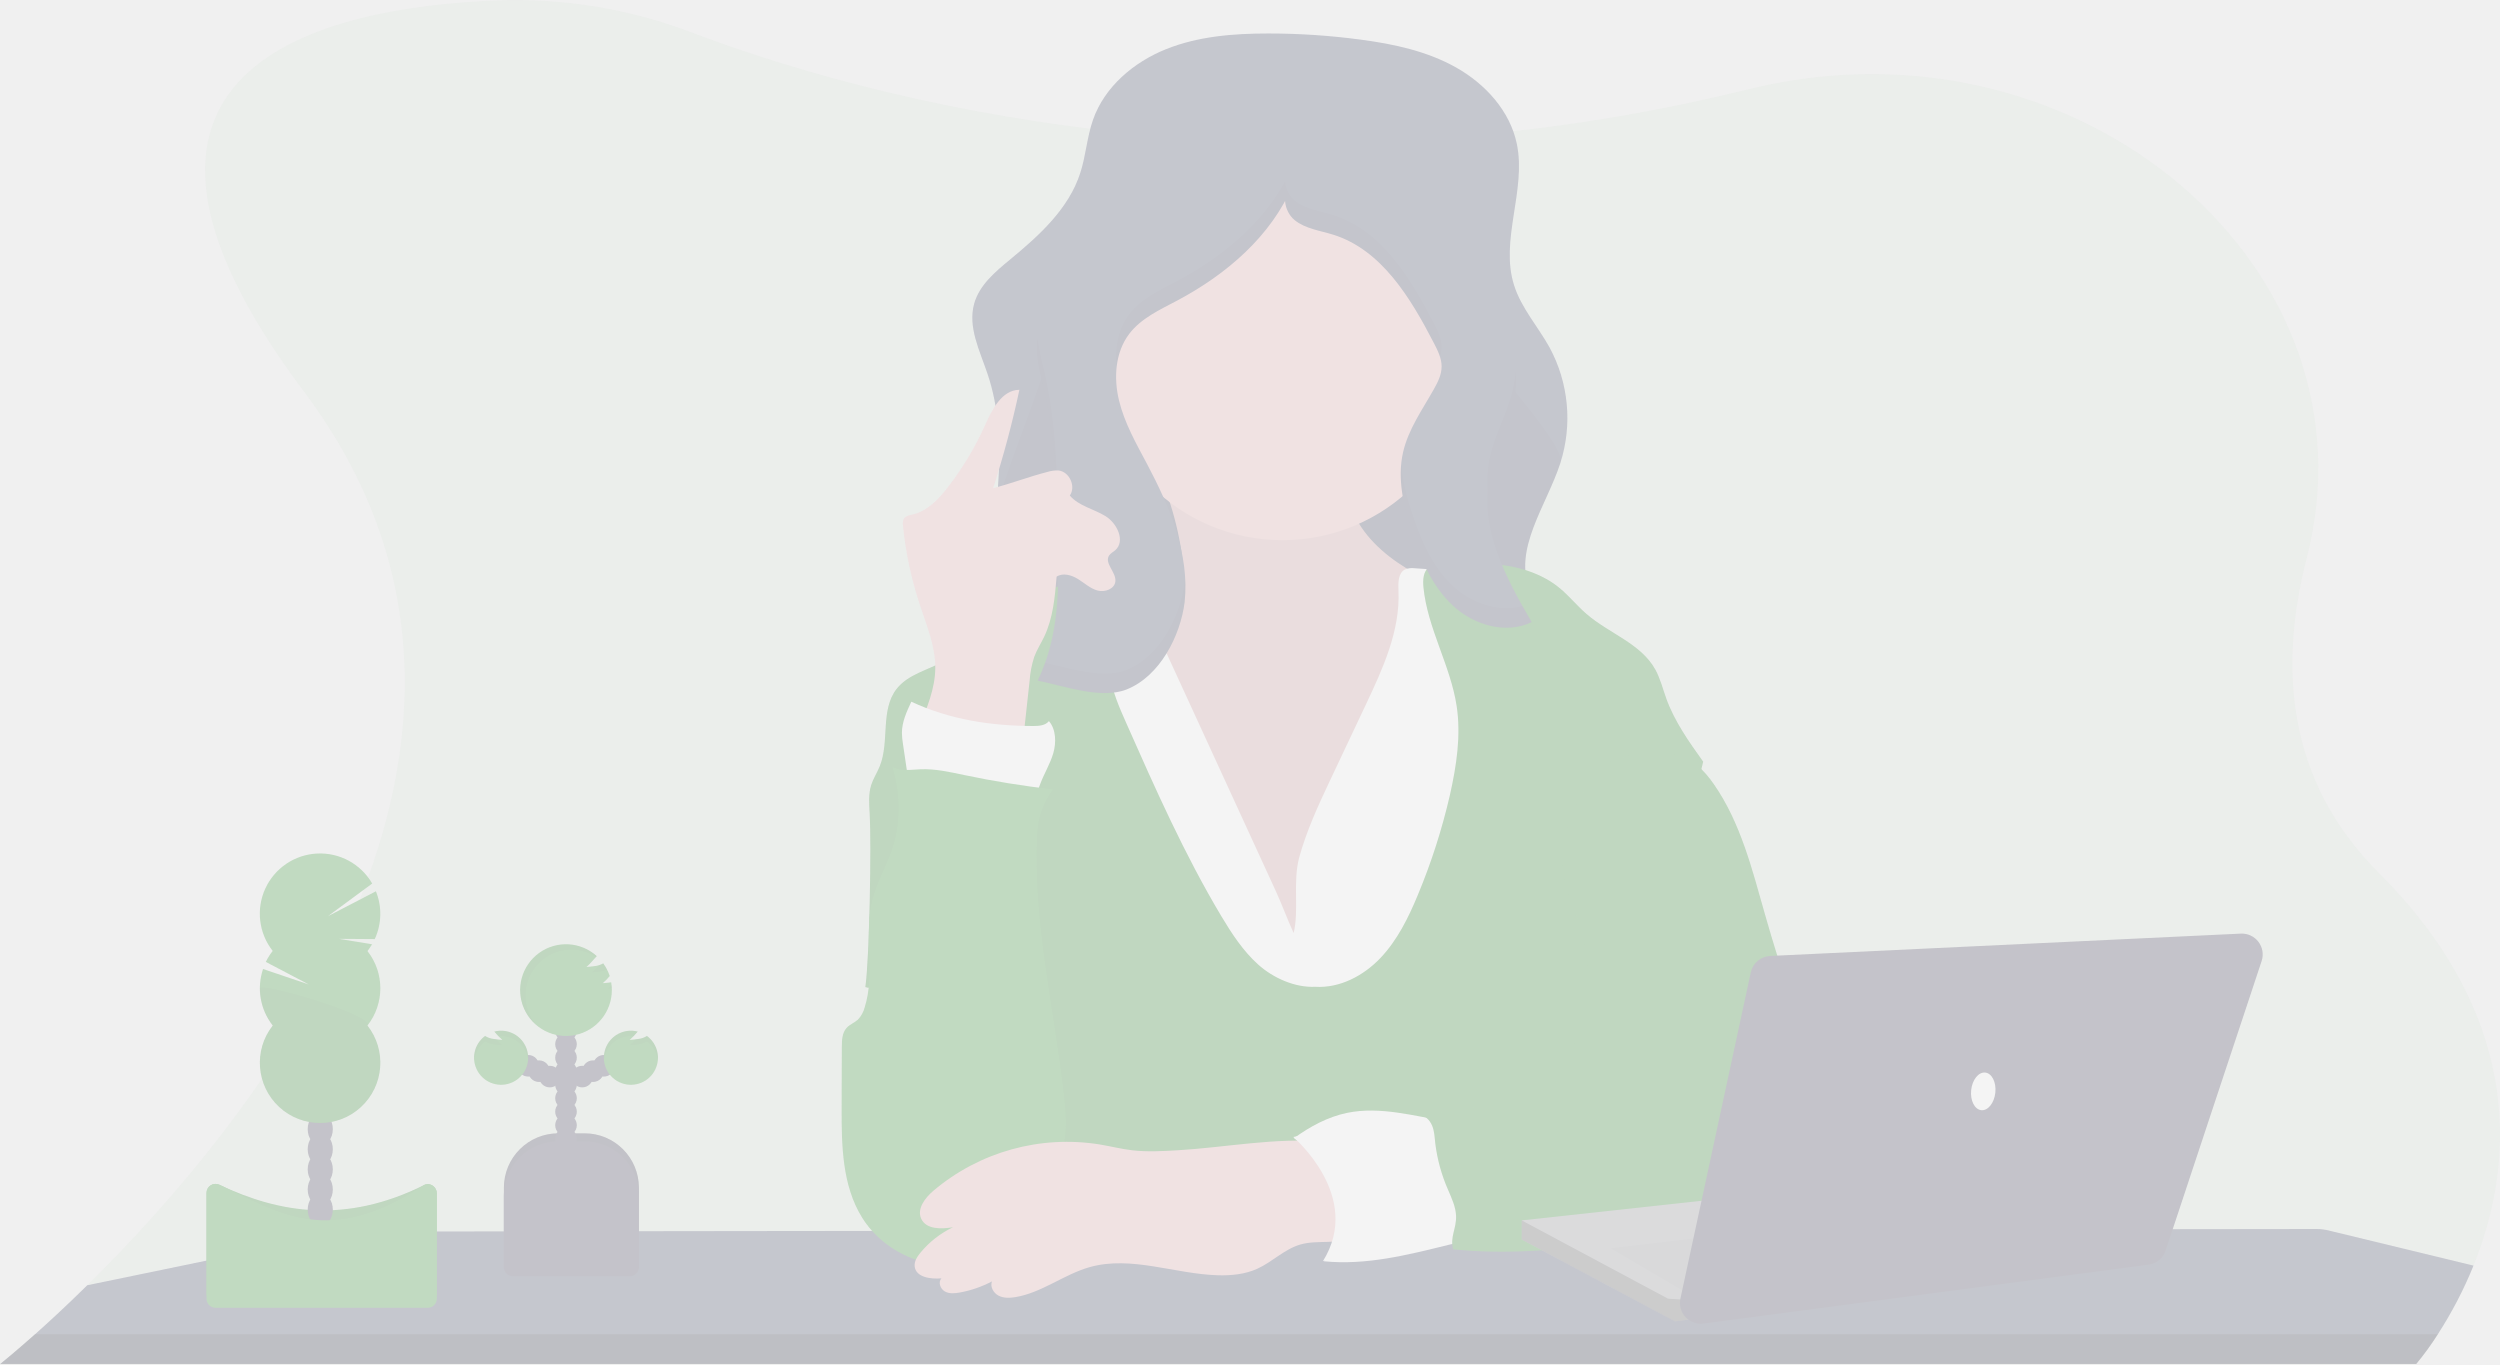
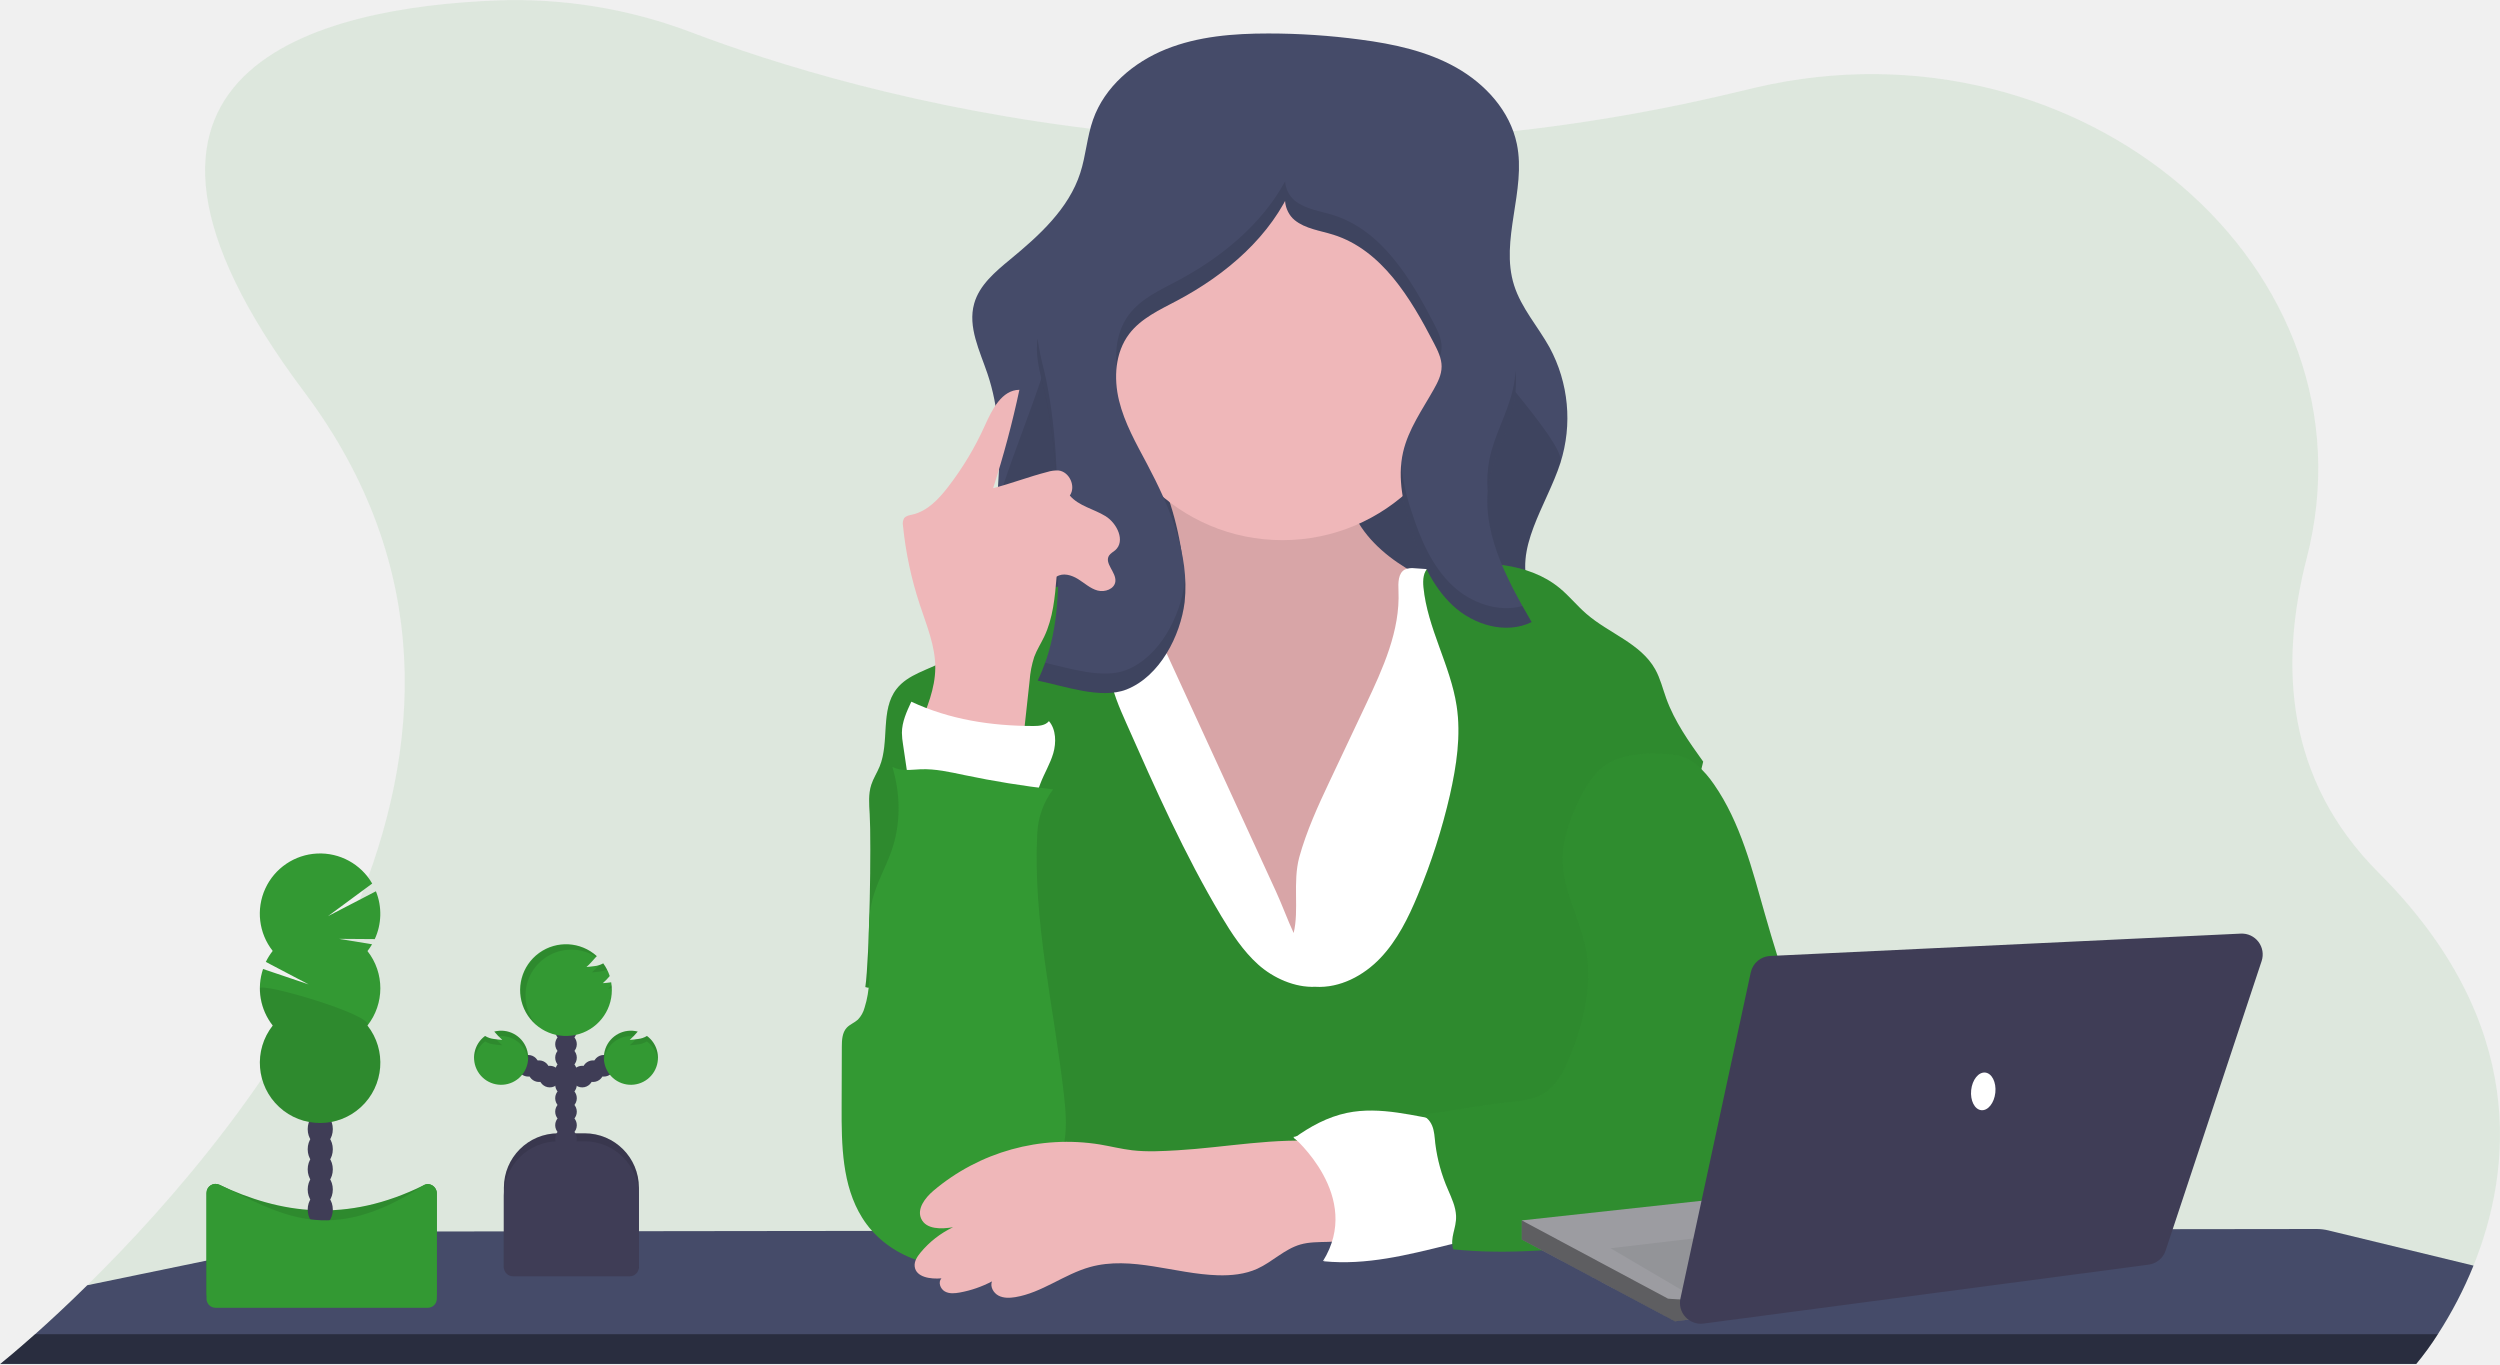
- <svg xmlns="http://www.w3.org/2000/svg" opacity="0.25" id="a02f2390-8fa7-48a9-96f1-2ec5f63ecbc1" data-name="Layer 1" width="1150" height="627.49" viewBox="0 0 1150 627.49">
+ <svg xmlns="http://www.w3.org/2000/svg" id="a02f2390-8fa7-48a9-96f1-2ec5f63ecbc1" data-name="Layer 1" width="1150" height="627.49" viewBox="0 0 1150 627.49">
  <path d="M1162.81,718.44A188.54,188.54,0,0,1,1146.4,750a135.82,135.82,0,0,1-9.94,13.67.7.7,0,0,1-.11.12H25l.15-.12c1-.78,6.87-5.53,16-13.67,6.55-5.83,14.77-13.41,24-22.53,75.49-74.25,220.5-250,99.73-411-112.27-149.67,8.61-176.83,88.35-180a227.81,227.81,0,0,1,89.86,14.69c36.84,14,104.17,35.46,191.89,45.3,2.88.32,5.78.64,8.72.93a840.12,840.12,0,0,0,139.78,2.54h0c1.37-.08,2.75-.18,4.14-.28a830.62,830.62,0,0,0,136.72-21.15c2.91-.71,5.78-1.38,8.64-2.05,149.63-34.62,287.57,83.37,253.08,216.71-12.75,49.32-9.51,101.89,33,144.42C1188.66,607,1180.23,675.37,1162.81,718.44Z" transform="translate(-25 -136.26)" fill="#339933" opacity="0.1" />
  <path d="M1162.81,718.44A188.54,188.54,0,0,1,1146.4,750a135.82,135.82,0,0,1-9.94,13.67H25.15c1-.78,6.87-5.53,16-13.67,6.55-5.83,14.77-13.41,24-22.53l117.13-24.2a22.79,22.79,0,0,1,4.6-.47l124.87-.18h.13l61.85-.08h.14l52.2-.06,34.17,0h0l35,0,143.42-.2h.23l11.11,0,19.52,0,24.37,0h6.48L725,702h8.14l71.64-.1,22.88,0h0l11,0h0l82.75-.11,24.64,0,78.38-.11,66.16-.08a23.45,23.45,0,0,1,5.47.65Z" transform="translate(-25 -136.26)" fill="#454b69" />
  <path d="M41.15,750H1146.4a135.82,135.82,0,0,1-9.94,13.67H25.15C26.13,762.84,32,758.09,41.15,750Z" transform="translate(-25 -136.26)" fill="none" />
  <path d="M41.15,750H1146.4a135.82,135.82,0,0,1-9.94,13.67H25.15C26.13,762.84,32,758.09,41.15,750Z" transform="translate(-25 -136.26)" opacity="0.4" />
  <path d="M758.22,439l-2.22.43L655.64,458.71c-29.15,5.6-58.72,11.23-88.33,9.08-21.45-1.56-41.49-7.92-62.1-13.5-11.65-3.16-24-4.42-27.95-17.46-5.45-18,3.42-44.65,5.51-62.89,2-17.9,3.18-36.25-.38-53.94a95.9,95.9,0,0,0-3.12-11.74c-3.57-10.59-9.18-21.6-6.15-32.35,2.39-8.53,9.68-14.62,16.5-20.26,13.36-11,27-23.33,32.3-39.82,2.6-8,3.09-16.61,5.89-24.55,5.31-15.1,18.65-26.39,33.49-32.37s31.16-7.25,47.17-7.25a319.6,319.6,0,0,1,42.27,2.81c15.28,2,30.7,5.29,44.13,12.87s24.75,20,27.88,35.14c4.43,21.41-7.87,44.21-1.27,65,3.32,10.51,11,19,16.33,28.62a68.17,68.17,0,0,1,5,53c-6.38,19.77-22,39.77-14,58.94,5.09,12.19,18.09,18.7,27.15,28.36Q757.17,437.7,758.22,439Z" transform="translate(-25 -136.26)" fill="#454b69" />
  <path d="M756,436.48v2.95L655.64,458.71c-29.15,5.6-58.72,11.23-88.33,9.08-21.45-1.56-41.49-7.92-62.1-13.5-11.65-3.16-24-4.42-27.95-17.46-5.45-18,3.42-44.65,5.51-62.89,2-17.9,32.79-83.25,29.23-100.94l184,8c1.24,9.77,49.87,58.81,46.84,68.18-6.38,19.77-22,39.77-14,58.94C733.94,420.31,746.94,426.82,756,436.48Z" transform="translate(-25 -136.26)" opacity="0.1" />
  <path d="M568,387c1.09,6.19,1.67,13-1.49,18.4-4.21,7.24-13.39,9.55-21.6,11.19l-28.5,5.7c-1.94.39-4,.83-5.45,2.16-1.71,1.53-2.29,3.95-2.54,6.23-1.15,10.32,2.5,20.49,5.83,30.32,6.73,19.91,12.38,40.24,20.89,59.45S555.33,558,572,570.84s38.73,19.68,59.14,14.66c17.78-4.37,32.36-16.92,44.93-30.23,10.37-11,20.07-23,25.1-37.27,3.47-9.8,4.6-20.24,5.69-30.58q2.53-23.78,5.06-47.56c.79-7.44,1.31-15.81-3.52-21.52-2.12-2.51-5-4.18-7.94-5.73C689.52,406.8,678,402,667.82,395s-19.21-16.64-22.3-28.6c-1.85-7.18-1.52-15-4.67-21.69-3.52-7.5-11-12.58-19-14.81s-16.44-1.93-24.68-1-40,3.31-43.41,12.6c-1.83,5,5.76,15.73,7.56,20.65A144.17,144.17,0,0,1,568,387Z" transform="translate(-25 -136.26)" fill="#efb7b9" />
  <path d="M568,387c1.09,6.19,1.67,13-1.49,18.4-4.21,7.24-13.39,9.55-21.6,11.19l-28.5,5.7c-1.94.39-4,.83-5.45,2.16-1.71,1.53-2.29,3.95-2.54,6.23-1.15,10.32,2.5,20.49,5.83,30.32,6.73,19.91,12.38,40.24,20.89,59.45S555.33,558,572,570.84s38.73,19.68,59.14,14.66c17.78-4.37,32.36-16.92,44.93-30.23,10.37-11,20.07-23,25.1-37.27,3.47-9.8,4.6-20.24,5.69-30.58q2.53-23.78,5.06-47.56c.79-7.44,1.31-15.81-3.52-21.52-2.12-2.51-5-4.18-7.94-5.73C689.52,406.8,678,402,667.82,395s-19.21-16.64-22.3-28.6c-1.85-7.18-1.52-15-4.67-21.69-3.52-7.5-11-12.58-19-14.81s-16.44-1.93-24.68-1-40,3.31-43.41,12.6c-1.83,5,5.76,15.73,7.56,20.65A144.17,144.17,0,0,1,568,387Z" transform="translate(-25 -136.26)" opacity="0.1" />
  <path d="M636.59,495.74l16.71-35.38c7.83-16.58,15.83-34,15-52.31-.16-3.64-.2-8.19,3-9.84a8.58,8.58,0,0,1,4.39-.56,177.59,177.59,0,0,1,51.51,10.42c3.21,1.16,6.5,2.5,8.75,5.06s3.16,6,3.93,9.3a271.54,271.54,0,0,1,5.73,33.87c3,28.22,1.51,56.69,0,85l-4.44,86.43a8.26,8.26,0,0,1-.73,3.56c-1.1,2-3.58,2.67-5.81,3.05-8.59,1.47-17.37,1.17-26.07.84-61.2-2.32-122.72-5.88-183.52,1.54q.41-13.49-.43-27c-2.41-38.89-12.49-76.83-22.39-114.51-5.77-22-11.36-46-2.07-66.73a28.59,28.59,0,0,1,5.79-8.82c3.95-3.87,9.34-5.91,14.68-7.37a93.43,93.43,0,0,1,28.29-3.2l63.05,137.27c2.88,6.28,5.25,12.89,8.12,19.09,2.58-10.71-.52-23.26,2.58-34.87C626,518.53,631.26,507,636.59,495.74Z" transform="translate(-25 -136.26)" fill="#fff" />
  <path d="M630,590.19c11.28.71,22.24-5.07,30-13.24s12.88-18.53,17.21-29A286,286,0,0,0,692,501.84c3-13.4,5.13-27.27,3.06-40.85-2.86-18.75-13.47-35.79-15.28-54.67-.31-3.3-.11-7.16,2.54-9.15,1.64-1.23,3.8-1.4,5.84-1.52,18.86-1.12,39.58-.91,54.19,11.06,4.45,3.64,8.06,8.19,12.41,11.94,10.36,9,25,13.58,31.65,25.53,2.32,4.16,3.43,8.87,5.05,13.35,3.82,10.6,10.43,19.92,17,29.09-6.37,26.88-13.69,53.78-20.06,80.66-3.73,15.77-7.49,31.6-13.35,46.7-3.84,9.9-8.67,20-7.49,30.6.47,4.17,1.86,8.16,3.07,12.18a140,140,0,0,1,5.89,43.53l-285.34.7c13.67-19.6,17.68-43.64,16.29-67.49-.67-11.43-3.25-22.93-9-32.82-9.06-15.5-25-25.6-40.71-34.25-11-6-22.81,27.76-34.7,23.89,1.92-13.58,2.8-66,2-79.67-.26-4.48-.66-9.08.72-13.36.94-2.93,2.67-5.55,3.84-8.4,4.69-11.41.22-26,7.8-35.71,5.24-6.75,14.43-8.67,21.9-12.83,7.67-4.28,13.6-11,20.28-16.74A90.19,90.19,0,0,1,525.76,403a58.14,58.14,0,0,1,8.81,26c.51,5.81.14,11.7.95,17.48,1.11,7.83,4.35,15.18,7.56,22.42,13.37,30.19,26.79,60.47,43.73,88.82,4.79,8,10,16,16.94,22.23S620.68,590.63,630,590.19Z" transform="translate(-25 -136.26)" fill="#339933" />
  <path d="M630,590.19c11.28.71,22.24-5.07,30-13.24s12.88-18.53,17.21-29A286,286,0,0,0,692,501.84c3-13.4,5.13-27.27,3.06-40.85-2.86-18.75-13.47-35.79-15.28-54.67-.31-3.3-.11-7.16,2.54-9.15,1.64-1.23,3.8-1.4,5.84-1.52,18.86-1.12,39.58-.91,54.19,11.06,4.45,3.64,8.06,8.19,12.41,11.94,10.36,9,25,13.58,31.65,25.53,2.32,4.16,3.43,8.87,5.05,13.35,3.82,10.6,10.43,19.92,17,29.09-6.37,26.88-13.69,53.78-20.06,80.66-3.73,15.77-7.49,31.6-13.35,46.7-3.84,9.9-8.67,20-7.49,30.6.47,4.17,1.86,8.16,3.07,12.18a140,140,0,0,1,5.89,43.53l-285.34.7c13.67-19.6,17.68-43.64,16.29-67.49-.67-11.43-3.25-22.93-9-32.82-9.06-15.5-25-25.6-40.71-34.25-11-6-22.81,27.76-34.7,23.89,1.92-13.58,2.8-66,2-79.67-.26-4.48-.66-9.08.72-13.36.94-2.93,2.67-5.55,3.84-8.4,4.69-11.41.22-26,7.8-35.71,5.24-6.75,14.43-8.67,21.9-12.83,7.67-4.28,13.6-11,20.28-16.74A90.19,90.19,0,0,1,525.76,403a58.14,58.14,0,0,1,8.81,26c.51,5.81.14,11.7.95,17.48,1.11,7.83,4.35,15.18,7.56,22.42,13.37,30.19,26.79,60.47,43.73,88.82,4.79,8,10,16,16.94,22.23S620.68,590.63,630,590.19Z" transform="translate(-25 -136.26)" opacity="0.1" />
  <circle cx="589.91" cy="162.75" r="85.72" fill="#efb7b9" />
  <path d="M569.93,413.24c2.35-22.18-6.87-43.88-17.31-63.59-5-9.42-10.36-18.81-12.87-29.16s-1.79-22.07,4.63-30.58c5.46-7.24,14.12-11.15,22.13-15.4,22.61-12,43.28-29.64,53.22-53.23-5.62,3.06-4.16,12.19.8,16.22s11.72,4.81,17.82,6.73c22.24,7,35.58,29.18,46.28,49.9,1.75,3.38,3.53,6.95,3.51,10.76s-1.76,7.19-3.58,10.43c-5.28,9.4-11.74,18.43-14.14,28.94-2.75,12,.15,24.62,3.92,36.39,4,12.52,9.31,25.14,18.91,34.12s24.49,13.44,36.3,7.64c-11.79-20.27-24-42.92-19.4-65.9,2.22-11,8.19-21,10.73-31.94,4.84-20.87-3.22-42.34-11.13-62.26l-23.64-59.45c-3.61-9.09-7.72-18.79-16-23.94-5.6-3.47-12.38-4.37-18.94-5-21.12-1.88-43-1.26-62.66,6.6-35.82,14.31-58.28,49.59-76.1,83.81-5.34,10.25-10.61,21.14-10.39,32.7.12,6.34,1.89,12.51,3.33,18.69,5.86,25.16,6.18,51.23,6.48,77.06.23,19.82-.8,38.5-9.47,56.55,11.88,2.36,29.11,8.73,40.87,4.07C558.56,447.34,568,428.67,569.93,413.24Z" transform="translate(-25 -136.26)" fill="#454b69" />
  <g opacity="0.1">
    <path d="M511.78,392.36q.06-4.23,0-8.54c-.3-25.83-.62-51.9-6.48-77.06a130.05,130.05,0,0,1-3.06-14.88,38.89,38.89,0,0,0-.27,5.19c.12,6.34,1.89,12.51,3.33,18.69C511.13,340.77,511.49,366.68,511.78,392.36Z" transform="translate(-25 -136.26)" />
    <path d="M720.88,324.57a60.51,60.51,0,0,0,1.3-17.82,55.54,55.54,0,0,1-1.3,8.82c-2.54,11-8.51,20.91-10.73,31.94a53,53,0,0,0-.8,14.78,52.45,52.45,0,0,1,.8-5.78C712.37,345.48,718.34,335.53,720.88,324.57Z" transform="translate(-25 -136.26)" />
    <path d="M687.36,300.3a14.41,14.41,0,0,0,.78-4.41c0-3.81-1.76-7.38-3.51-10.76-10.7-20.72-24-42.88-46.28-49.9-6.1-1.92-12.85-2.7-17.82-6.73a12.68,12.68,0,0,1-4.38-8.8c-10.84,19.9-29.46,35.12-49.64,45.81-8,4.25-16.67,8.16-22.13,15.4-5.13,6.8-6.62,15.65-5.73,24.21a30.61,30.61,0,0,1,5.73-15.21c5.46-7.24,14.12-11.15,22.13-15.4,20.18-10.69,38.8-25.91,49.64-45.81a12.68,12.68,0,0,0,4.38,8.8c5,4,11.72,4.81,17.82,6.73,22.24,7,35.58,29.18,46.28,49.9A39.4,39.4,0,0,1,687.36,300.3Z" transform="translate(-25 -136.26)" />
    <path d="M693.25,405.77c-9.6-9-14.89-21.6-18.91-34.12a98.77,98.77,0,0,1-4.8-21.71c-.93,10.27,1.62,20.78,4.8,30.71,4,12.52,9.31,25.14,18.91,34.12s24.49,13.44,36.3,7.64c-1.42-2.43-2.83-4.9-4.23-7.39C714.35,418.11,701.75,413.71,693.25,405.77Z" transform="translate(-25 -136.26)" />
    <path d="M569.93,404.24c-1.93,15.43-11.37,34.1-26.74,40.2-10.67,4.23-25.86-.63-37.45-3.32a86.63,86.63,0,0,1-3.42,8.25c11.88,2.36,29.11,8.73,40.87,4.07,15.37-6.1,24.81-24.77,26.74-40.2a69.48,69.48,0,0,0,.22-11.62C570.09,402.49,570,403.37,569.93,404.24Z" transform="translate(-25 -136.26)" />
  </g>
  <path d="M691.1,652.18c-15.45-2.45-31.13-7.18-46.45-4-8.88,1.84-17,6.26-24.38,11.6,4.06,3.25,8.8,6.15,11.38,10.67a42,42,0,0,1,3.58,9.87c1.62,6,3.25,12.12,3.5,18.36s-1,12.74-4.72,17.77c19.48,1.92,38.36-2.88,57.36-7.57a15.71,15.71,0,0,0,6.07-2.45c3-2.36,3.88-6.56,3.9-10.39,0-6.84-1.92-13.51-3.87-20.07C695.15,668.1,693.43,660,691.1,652.18Z" transform="translate(-25 -136.26)" fill="#fff" />
  <path d="M795.42,483.51c7.67,1,13.62,7.19,18,13.55,12.29,17.7,17.59,39.16,23.49,59.89q11,38.67,25.87,76.12a114.56,114.56,0,0,0,7.76,16.7c2.47,4.13,5.47,8.1,6.56,12.79,2.64,11.34-6.71,22-16.46,28.32A65.14,65.14,0,0,1,843.79,699c-5.82,1.74-11.89,2.4-17.92,3.06l-55.51,6c-25.55,2.78-51.33,5.56-76.89,2.88-1.61-5.6,1.55-9.56,1.32-15.39-.16-4.17-2-8.05-3.64-11.89a76,76,0,0,1-5.93-21.51c-.29-2.73-.39-5.53-1.43-8.07s-3.27-4.82-6-5c15-1.49,26.39-4.32,41.39-5.82,5.57-.56,11.36-1.19,16.11-4.15,5.89-3.67,9.19-10.29,11.81-16.71,6.49-15.9,10.67-33.42,7.26-50.26-2.8-13.81-10.61-26.67-10.57-40.76,0-8.39,2.86-16.52,6.24-24.2,3.58-8.12,8.25-16.42,16.11-20.54S786.55,482.31,795.42,483.51Z" transform="translate(-25 -136.26)" fill="#339933" />
  <path d="M795.42,483.51c7.67,1,13.62,7.19,18,13.55,12.29,17.7,17.59,39.16,23.49,59.89q11,38.67,25.87,76.12a114.56,114.56,0,0,0,7.76,16.7c2.47,4.13,5.47,8.1,6.56,12.79,2.64,11.34-6.71,22-16.46,28.32A65.14,65.14,0,0,1,843.79,699c-5.82,1.74-11.89,2.4-17.92,3.06l-55.51,6c-25.55,2.78-51.33,5.56-76.89,2.88-1.61-5.6,1.55-9.56,1.32-15.39-.16-4.17-2-8.05-3.64-11.89a76,76,0,0,1-5.93-21.51c-.29-2.73-.39-5.53-1.43-8.07s-3.27-4.82-6-5c15-1.49,26.39-4.32,41.39-5.82,5.57-.56,11.36-1.19,16.11-4.15,5.89-3.67,9.19-10.29,11.81-16.71,6.49-15.9,10.67-33.42,7.26-50.26-2.8-13.81-10.61-26.67-10.57-40.76,0-8.39,2.86-16.52,6.24-24.2,3.58-8.12,8.25-16.42,16.11-20.54S786.55,482.31,795.42,483.51Z" transform="translate(-25 -136.26)" opacity="0.08" />
  <path d="M447.81,470.52c3.63-8.62,7.32-17.52,7.42-26.87.11-10.11-4-19.71-7.14-29.31a169.49,169.49,0,0,1-7.71-36.19,5,5,0,0,1,.5-3.47c.83-1.17,2.43-1.41,3.84-1.72,6.92-1.58,12.15-7.17,16.47-12.8A140.34,140.34,0,0,0,478.05,332c3.31-7.37,7.79-16.36,15.87-16.43a458.36,458.36,0,0,1-12.08,45.25c8.45-2.16,16.48-5.3,24.93-7.46a14.93,14.93,0,0,1,5.12-.68c5.06.53,8.16,7.38,5.22,11.53,4.13,4.84,11,6.14,16.4,9.46s9.28,11.54,4.48,15.71c-.94.81-2.13,1.38-2.81,2.42-2.32,3.58,3.36,7.69,2.89,11.93-.38,3.47-4.83,5.09-8.2,4.17s-6-3.44-9-5.29-6.92-3-9.83-1.08c-.78,9.41-1.62,19-5.69,27.57-1.49,3.13-3.4,6.06-4.6,9.31a45.88,45.88,0,0,0-2.12,10.93L495,482.53C477.68,486,462.15,480.81,447.81,470.52Z" transform="translate(-25 -136.26)" fill="#efb7b9" />
  <path d="M443.58,500.27l-3.19-21.59a35.1,35.1,0,0,1-.51-5.32c0-5,2.2-9.77,4.33-14.32,17.65,8.24,36.73,11.17,56.2,11.18,2.57,0,5.5-.24,7.1-2.25,3.31,3.81,3.41,9.94,2,14.78s-4.12,9.2-5.92,13.92c-.91,2.39-1.65,5-3.39,6.84-2.7,2.91-7.08,3.41-11.06,3.39a70.71,70.71,0,0,1-12.48-1.19C466,503.73,454.24,498.36,443.58,500.27Z" transform="translate(-25 -136.26)" fill="#fff" />
  <path d="M509.41,499.39q-20.55-2.34-40.83-6.6c-6.63-1.39-13.32-2.94-20.08-2.67-4.4.18-9.13,1.06-13-1.12,3.77,12.83,4,26.35-.51,38.94-2.67,7.5-6.74,14.49-8.7,22.21-4.08,16.15,1.52,33.76-3.58,49.62a12.56,12.56,0,0,1-3.08,5.52c-1.56,1.43-3.69,2.17-5.13,3.72-2.12,2.28-2.25,5.71-2.26,8.82l-.09,27.55c-.06,17.54.17,36.14,9.43,51,10.56,17,32.79,25.81,52.14,20.64a38.76,38.76,0,0,0,14.16-6.93c6.72-5.34,11-13.06,15.19-20.58,5-9,10-18.2,11.61-28.33,1.14-7.17.5-14.49-.32-21.7-4.52-40-14.33-79.66-12.22-119.81A36.31,36.31,0,0,1,509.41,499.39Z" transform="translate(-25 -136.26)" fill="#339933" />
  <path d="M566.67,665.39c-6.95.4-13.95.8-20.87,0-5-.6-9.88-1.83-14.84-2.67A95.11,95.11,0,0,0,454.37,684c-3.84,3.28-7.72,8.31-5.6,12.9,2.28,4.94,9.25,4.8,14.62,3.88a44,44,0,0,0-15,11.73c-1.5,1.83-2.92,4-2.63,6.37.61,4.95,7.33,5.85,12.3,5.42-1.62,1.74-.53,4.82,1.53,6s4.62.94,6.95.51a51.52,51.52,0,0,0,14.76-5.11c-.94,2.45.69,5.32,3,6.54s5.12,1.13,7.71.71c12.22-2,22.42-10.5,34.34-13.84,19.06-5.33,39,3.17,58.81,3.77,6.2.19,12.56-.44,18.21-3,6.93-3.15,12.52-9.06,19.84-11.16,8.13-2.32,17.46.35,24.9-3.66,5.41-2.91.53-25.34-.85-29.66-2.53-7.9-5.07-13.14-13.5-13.94C612.43,659.37,588.16,664.15,566.67,665.39Z" transform="translate(-25 -136.26)" fill="#efb7b9" />
  <path d="M619.88,659.27s32.29,27.33,13.66,57.15l36-12.43V677.9c0-1.24-13.67-19.87-13.67-19.87l-16.15-2.49Z" transform="translate(-25 -136.26)" fill="#fff" />
  <path d="M256.79,521.32h12.11a25,25,0,0,1,25,25v37.11a0,0,0,0,1,0,0H231.79a0,0,0,0,1,0,0V546.32A25,25,0,0,1,256.79,521.32Z" fill="#3f3d56" />
  <path d="M256.79,521.32h12.11a25,25,0,0,1,25,25v37.11a0,0,0,0,1,0,0H231.79a0,0,0,0,1,0,0V546.32A25,25,0,0,1,256.79,521.32Z" opacity="0.1" />
  <circle cx="260.36" cy="530.01" r="4.97" fill="#3f3d56" />
  <circle cx="260.36" cy="523.8" r="4.97" fill="#3f3d56" />
  <circle cx="260.36" cy="517.59" r="4.97" fill="#3f3d56" />
  <circle cx="260.36" cy="511.38" r="4.97" fill="#3f3d56" />
  <circle cx="260.36" cy="505.17" r="4.97" fill="#3f3d56" />
  <circle cx="260.36" cy="498.96" r="4.97" fill="#3f3d56" />
  <circle cx="260.36" cy="492.74" r="4.97" fill="#3f3d56" />
  <circle cx="267.82" cy="495.23" r="4.97" fill="#3f3d56" />
  <circle cx="272.79" cy="492.74" r="4.97" fill="#3f3d56" />
  <circle cx="277.76" cy="490.26" r="4.97" fill="#3f3d56" />
  <circle cx="260.36" cy="486.53" r="4.97" fill="#3f3d56" />
  <circle cx="260.36" cy="480.32" r="4.97" fill="#3f3d56" />
  <circle cx="260.36" cy="474.11" r="4.97" fill="#3f3d56" />
  <circle cx="260.36" cy="467.9" r="4.97" fill="#3f3d56" />
  <path d="M306,588.13q-1.86.27-3.72.39a28.56,28.56,0,0,0,3.2-3.28,21,21,0,0,0-3-5.83,10.22,10.22,0,0,1-4,1.26c-1.23.18-2.47.31-3.71.4,1.63-1.33,3.15-3.33,4.75-5a21.1,21.1,0,1,0,6.93,15.61,20.68,20.68,0,0,0-.32-3.63Z" transform="translate(-25 -136.26)" fill="#339933" />
  <path d="M322.57,612.82a9.64,9.64,0,0,1-4.18,1.39c-1.23.18-2.47.32-3.71.4a36.4,36.4,0,0,0,3.68-3.82,12.44,12.44,0,1,0,4.21,2Z" transform="translate(-25 -136.26)" fill="#339933" />
  <circle cx="252.91" cy="495.23" r="4.97" fill="#3f3d56" />
  <circle cx="247.94" cy="492.74" r="4.97" fill="#3f3d56" />
  <circle cx="242.97" cy="490.26" r="4.97" fill="#3f3d56" />
  <path d="M248.16,612.82a9.64,9.64,0,0,0,4.18,1.39c1.23.18,2.47.32,3.71.4a35.42,35.42,0,0,1-3.68-3.82,12.44,12.44,0,1,1-4.21,2Z" transform="translate(-25 -136.26)" fill="#339933" />
  <path d="M256.79,525h12.11a25,25,0,0,1,25,25v32.87a4.24,4.24,0,0,1-4.24,4.24H236a4.24,4.24,0,0,1-4.24-4.24V550A25,25,0,0,1,256.79,525Z" fill="#3f3d56" />
  <g opacity="0.1">
    <path d="M306.34,589.49a18.83,18.83,0,0,1-1.6,1.52c.57,0,1.13-.09,1.7-.15C306.42,590.4,306.39,589.94,306.34,589.49Z" transform="translate(-25 -136.26)" />
    <path d="M297.28,583.55c1.25-.08,2.48-.21,3.72-.39a12,12,0,0,0,3.23-.88,21.92,21.92,0,0,0-1.74-2.87,7.52,7.52,0,0,1-2,.85A28.79,28.79,0,0,1,297.28,583.55Z" transform="translate(-25 -136.26)" />
    <path d="M266.73,594.22a21.08,21.08,0,0,1,32.5-17.76l.32-.34a21.1,21.1,0,1,0-27.82,31.73A21,21,0,0,1,266.73,594.22Z" transform="translate(-25 -136.26)" />
  </g>
  <g opacity="0.1">
    <path d="M314.68,617.09c1.24-.08,2.48-.21,3.71-.39a9.65,9.65,0,0,0,4.18-1.4,12.43,12.43,0,0,1,5,8.8,11.38,11.38,0,0,0,.07-1.31,12.38,12.38,0,0,0-5-10,9.64,9.64,0,0,1-4.18,1.39l-1,.13A25.37,25.37,0,0,1,314.68,617.09Z" transform="translate(-25 -136.26)" />
    <path d="M315.18,612.85a10.19,10.19,0,0,1,1.24.09c.65-.69,1.29-1.43,1.94-2.15a12.4,12.4,0,0,0-15.6,12c0,.42,0,.83.06,1.24A12.42,12.42,0,0,1,315.18,612.85Z" transform="translate(-25 -136.26)" />
  </g>
  <g opacity="0.1">
    <path d="M256.05,617.09c-1.24-.08-2.48-.21-3.71-.39a9.65,9.65,0,0,1-4.18-1.4,12.43,12.43,0,0,0-5,8.8,11.38,11.38,0,0,1-.07-1.31,12.38,12.38,0,0,1,5-10,9.64,9.64,0,0,0,4.18,1.39l1,.13A23.67,23.67,0,0,0,256.05,617.09Z" transform="translate(-25 -136.26)" />
    <path d="M255.55,612.85a10.51,10.51,0,0,0-1.25.09c-.64-.69-1.28-1.43-1.93-2.15a12.4,12.4,0,0,1,15.6,12c0,.42,0,.83-.06,1.24A12.42,12.42,0,0,0,255.55,612.85Z" transform="translate(-25 -136.26)" />
  </g>
  <path d="M221.85,735.39h-97.7a4.15,4.15,0,0,1-4.15-4.15V685a4.15,4.15,0,0,1,5.93-3.75c28.07,13.32,58.31,17.89,94,.21a4.16,4.16,0,0,1,6,3.71v46A4.15,4.15,0,0,1,221.85,735.39Z" transform="translate(-25 -136.26)" fill="#339933" />
  <path d="M221.85,735.39h-97.7a4.15,4.15,0,0,1-4.15-4.15V685a4.15,4.15,0,0,1,5.93-3.75c28.07,13.32,58.31,17.89,94,.21a4.16,4.16,0,0,1,6,3.71v46A4.15,4.15,0,0,1,221.85,735.39Z" transform="translate(-25 -136.26)" opacity="0.1" />
  <ellipse cx="147.32" cy="556.41" rx="5.78" ry="7.57" fill="#3f3d56" />
  <ellipse cx="147.32" cy="547.16" rx="5.78" ry="7.57" fill="#3f3d56" />
  <ellipse cx="147.32" cy="537.9" rx="5.78" ry="7.57" fill="#3f3d56" />
  <ellipse cx="147.32" cy="528.65" rx="5.78" ry="7.57" fill="#3f3d56" />
  <ellipse cx="147.32" cy="519.39" rx="5.78" ry="7.57" fill="#3f3d56" />
  <ellipse cx="147.32" cy="510.13" rx="5.78" ry="7.57" fill="#3f3d56" />
  <ellipse cx="147.32" cy="500.88" rx="5.78" ry="7.57" fill="#3f3d56" />
  <path d="M194,573.8a29.42,29.42,0,0,0,2.15-3.17l-15.2-2.5,16.44.12a27.71,27.71,0,0,0,.53-22l-22.05,11.44,20.34-15a27.71,27.71,0,1,0-45.77,31,27.1,27.1,0,0,0-3.16,5.05L167,589.1,146,582a27.74,27.74,0,0,0,4.47,26,27.71,27.71,0,1,0,43.56,0,27.71,27.71,0,0,0,0-34.26Z" transform="translate(-25 -136.26)" fill="#339933" />
  <path d="M144.49,590.93a27.59,27.59,0,0,0,5.93,17.13,27.71,27.71,0,1,0,43.56,0C197.69,603.35,144.49,587.82,144.49,590.93Z" transform="translate(-25 -136.26)" opacity="0.1" />
  <path d="M221.85,737.84h-97.7a4.15,4.15,0,0,1-4.15-4.15V685a4.15,4.15,0,0,1,5.93-3.75c28.07,13.32,50.33,28.85,94,.21,2.59-1.7,6,.62,6,3.71v48.5A4.15,4.15,0,0,1,221.85,737.84Z" transform="translate(-25 -136.26)" fill="#339933" />
  <polygon points="921.83 587.81 777.69 606.88 770.48 607.83 700.01 570.19 700.01 561.38 920.23 537.36 921.83 587.81" fill="#9c9ca1" />
  <polygon points="740.85 574.19 897 555.78 895.4 584.61 773.77 593.53 740.85 574.19" fill="#939498" />
  <path d="M802.69,733.67v9.46l-7.21,1L725,706.45v-8.81l67.27,36S801.09,734.47,802.69,733.67Z" transform="translate(-25 -136.26)" opacity="0.4" />
  <path d="M830.36,583.52,798,733.57a9.58,9.58,0,0,0,10.62,11.53L1013.35,718a9.58,9.58,0,0,0,7.84-6.48l44.17-133.2a9.6,9.6,0,0,0-9.56-12.6L839.28,576A9.6,9.6,0,0,0,830.36,583.52Z" transform="translate(-25 -136.26)" fill="#3f3d56" />
  <ellipse cx="937.28" cy="638.27" rx="8.7" ry="5.59" transform="translate(179.55 1367.46) rotate(-84)" fill="#fff" />
</svg>
